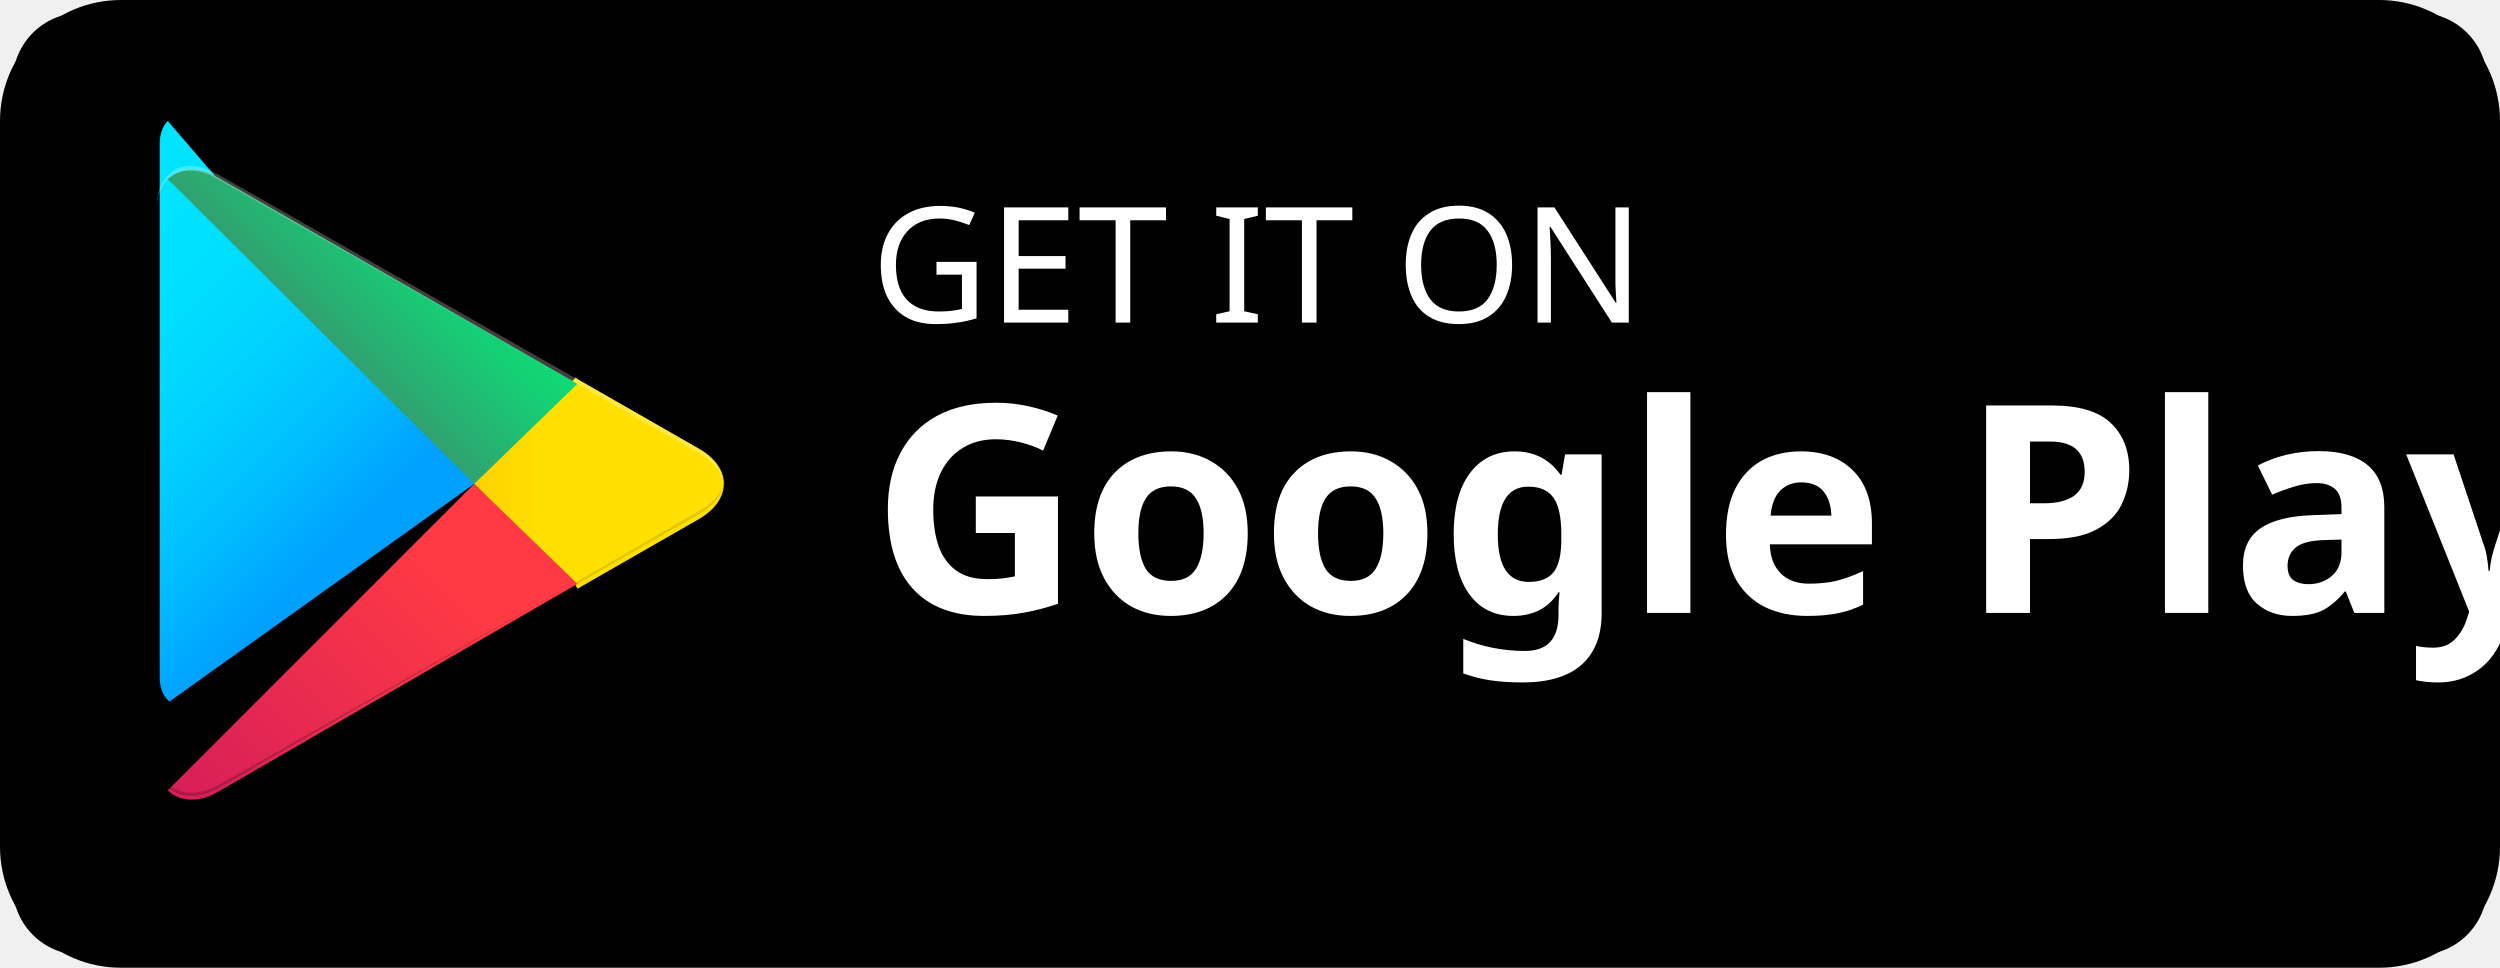
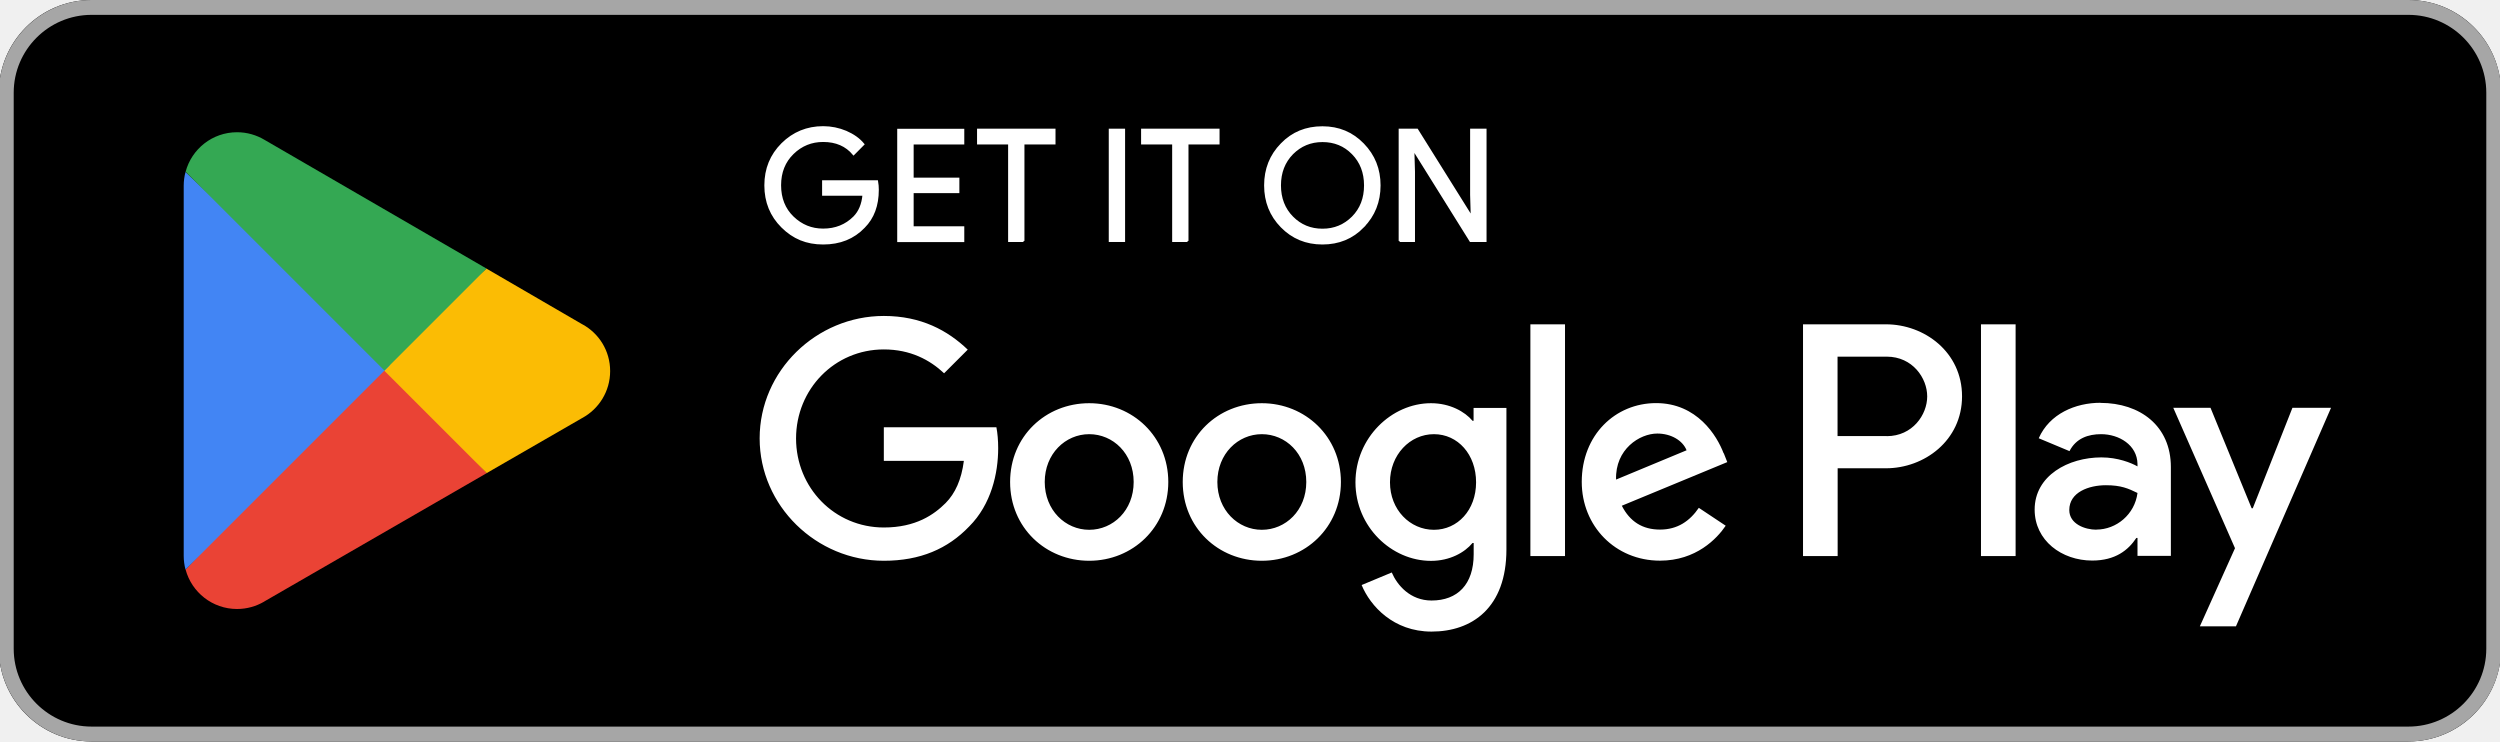
- <svg xmlns="http://www.w3.org/2000/svg" width="155" height="60" viewBox="0 0 155 60">
-   <rect width="155" height="60" rx="7.5" fill="#000" />
+ <svg xmlns="http://www.w3.org/2000/svg" id="artwork" version="1.1" viewBox="0 0 238.96 70.87">
+   <defs>
+     <style>
+       .st0 {
+         fill: #4285f4;
+       }
+ 
+       .st1 {
+         fill: #a6a6a6;
+       }
+ 
+       .st2 {
+         stroke: #fff;
+         stroke-miterlimit: 10;
+         stroke-width: .2px;
+       }
+ 
+       .st2, .st3 {
+         fill: #fff;
+       }
+ 
+       .st4 {
+         fill: #34a853;
+       }
+ 
+       .st5 {
+         fill: #fbbc04;
+       }
+ 
+       .st6 {
+         fill: #ea4335;
+       }
+     </style>
+   </defs>
+   <rect x="-.11" width="239.17" height="70.87" rx="8.86" ry="8.86" />
+   <path class="st1" d="M230.21,1.42c4.1,0,7.44,3.34,7.44,7.44v53.15c0,4.1-3.34,7.44-7.44,7.44H8.75c-4.1,0-7.44-3.34-7.44-7.44V8.86C1.31,4.76,4.65,1.42,8.75,1.42h221.46M230.21,0H8.75C3.88,0-.11,3.99-.11,8.86v53.15c0,4.87,3.99,8.86,8.86,8.86h221.46c4.87,0,8.86-3.99,8.86-8.86V8.86c0-4.87-3.99-8.86-8.86-8.86h0Z" />
  <g>
-     <path fill="#fff" d="M5,1h145c2.2,0,4,1.8,4,4v50c0,2.2-1.8,4-4,4H5c-2.2,0-4-1.8-4-4V5C1,2.8,2.8,1,5,1z" />
-     <path fill="#000" d="M5,0.8h145c2.3,0,4.2,1.9,4.2,4.2v50c0,2.3-1.9,4.2-4.2,4.2H5c-2.3,0-4.2-1.9-4.2-4.2V5 C0.8,2.7,2.7,0.8,5,0.8z" />
-     <linearGradient id="a" x1="21.8" y1="33.29" x2="5.02" y2="16.51" gradientUnits="userSpaceOnUse">
-       <stop offset="0" stop-color="#00a0ff" />
-       <stop offset=".01" stop-color="#00a1ff" />
-       <stop offset=".26" stop-color="#00beff" />
-       <stop offset=".51" stop-color="#00d2ff" />
-       <stop offset=".76" stop-color="#00dfff" />
-       <stop offset="1" stop-color="#00e3ff" />
-     </linearGradient>
-     <path fill="url(#a)" d="M10.4,7.5c-0.3,0.3-0.5,0.8-0.5,1.4V42c0,0.6,0.2,1.1,0.5,1.4l0.1,0.1L29.4,30V29.6L10.4,7.5L10.4,7.5z" />
-     <linearGradient id="b" x1="33.83" y1="30" x2="9.64" y2="30" gradientUnits="userSpaceOnUse">
-       <stop offset="0" stop-color="#ffe000" />
-       <stop offset=".41" stop-color="#ffbd00" />
-       <stop offset=".78" stop-color="orange" />
-       <stop offset="1" stop-color="#ff9c00" />
-     </linearGradient>
-     <path fill="url(#b)" d="M35.7,36.3l-6.3-6.3V30v-0.3l6.3-6.3l0.1,0.1l7.5,4.3c2.1,1.2,2.1,3.2,0,4.4l-7.5,4.3L35.7,36.3z" />
-     <linearGradient id="c" x1="24.83" y1="32.54" x2="2.07" y2="55.3" gradientUnits="userSpaceOnUse">
-       <stop offset="0" stop-color="#ff3a44" />
-       <stop offset="1" stop-color="#c31162" />
-     </linearGradient>
-     <path fill="url(#c)" d="M35.8,36.2L29.4,30L10.4,49c0.7,0.7,1.9,0.8,3.1,0.1L35.8,36.2" />
-     <linearGradient id="d" x1="7.3" y1="8.23" x2="17.46" y2="-1.93" gradientUnits="userSpaceOnUse">
-       <stop offset="0" stop-color="#32a071" />
-       <stop offset=".07" stop-color="#2da771" />
-       <stop offset=".48" stop-color="#15cf74" />
-       <stop offset=".8" stop-color="#06e775" />
-       <stop offset="1" stop-color="#00f076" />
-     </linearGradient>
-     <path fill="url(#d)" d="M35.8,23.8L13.5,11c-1.2-0.7-2.4-0.6-3.1,0.1L29.4,30L35.8,23.8z" />
-     <path opacity=".2" d="M35.7,36.1l-22.2,12.6c-1.1,0.6-2.2,0.6-3,0l0,0l-0.1,0.1l0,0l0.1,0.1l0,0c0.8,0.6,1.9,0.6,3,0L35.7,36.1 L35.7,36.1z" />
-     <path opacity=".12" d="M10.4,48.8c-0.3-0.3-0.5-0.8-0.5-1.4v0.1c0,0.6,0.2,1.1,0.5,1.4V48.8L10.4,48.8z" />
-     <path opacity=".12" d="M43.3,31.7l-7.6,4.4l0.1,0.1l7.5-4.3c1.1-0.6,1.6-1.4,1.6-2.2v0.1C44.9,30.3,44.4,31.1,43.3,31.7z" />
-     <path opacity=".25" fill="#fff" d="M13.5,11.1l29.8,17c1.1,0.6,1.6,1.4,1.6,2.2V30c0-0.8-0.5-1.6-1.6-2.2l-29.8-17 c-2.1-1.2-3.8-0.2-3.8,2.2v0.1C9.7,10.9,11.4,9.9,13.5,11.1z" />
+     <path class="st2" d="M83.9,18.15c0,1.48-.44,2.67-1.32,3.55-1,1.05-2.3,1.57-3.9,1.57s-2.84-.53-3.91-1.59c-1.07-1.06-1.61-2.38-1.61-3.96s.54-2.89,1.61-3.96c1.07-1.06,2.38-1.6,3.91-1.6.76,0,1.49.15,2.18.44.69.3,1.25.69,1.66,1.19l-.93.94c-.7-.84-1.67-1.26-2.91-1.26-1.12,0-2.09.39-2.9,1.18s-1.22,1.81-1.22,3.06.41,2.28,1.22,3.06c.82.79,1.78,1.18,2.9,1.18,1.19,0,2.18-.4,2.97-1.19.51-.52.81-1.23.89-2.15h-3.86v-1.28h5.15c.05.28.07.54.07.8Z" />
+     <path class="st2" d="M92.07,13.71h-4.84v3.37h4.37v1.28h-4.37v3.37h4.84v1.31h-6.21v-10.63h6.21v1.31h0Z" />
+     <path class="st2" d="M97.83,23.03h-1.37v-9.32h-2.97v-1.31h7.3v1.31h-2.97s0,9.32,0,9.32Z" />
+     <path class="st2" d="M106.08,23.03v-10.63h1.36v10.63h-1.36Z" />
+     <path class="st2" d="M113.51,23.03h-1.37v-9.32h-2.97v-1.31h7.3v1.31h-2.97s0,9.32,0,9.32Z" />
+     <path class="st2" d="M130.3,21.66c-1.05,1.08-2.34,1.61-3.9,1.61s-2.85-.54-3.9-1.61c-1.05-1.07-1.57-2.39-1.57-3.94s.52-2.87,1.57-3.94c1.04-1.08,2.34-1.61,3.9-1.61s2.84.54,3.89,1.62c1.05,1.08,1.57,2.39,1.57,3.93s-.52,2.87-1.57,3.94ZM123.52,20.77c.79.8,1.75,1.19,2.89,1.19s2.1-.4,2.89-1.19c.79-.8,1.18-1.81,1.18-3.05s-.4-2.26-1.18-3.05c-.78-.8-1.75-1.19-2.89-1.19s-2.1.4-2.89,1.19c-.78.8-1.18,1.81-1.18,3.05s.4,2.26,1.18,3.05Z" />
+     <path class="st2" d="M133.79,23.03v-10.63h1.66l5.17,8.27h.06l-.06-2.05v-6.22h1.37v10.63h-1.43l-5.41-8.67h-.06l.06,2.05v6.62h-1.37,0Z" />
  </g>
-   <g fill="#fff">
-     <text x="54" y="20" font-family="sans-serif" font-size="10">GET IT ON</text>
-     <text x="54" y="38" font-family="sans-serif" font-size="18" font-weight="600">Google Play</text>
+   <path class="st3" d="M120.61,38.54c-4.17,0-7.56,3.17-7.56,7.53s3.4,7.53,7.56,7.53,7.56-3.2,7.56-7.53-3.4-7.53-7.56-7.53ZM120.61,50.64c-2.28,0-4.25-1.88-4.25-4.57s1.97-4.57,4.25-4.57,4.25,1.85,4.25,4.57-1.97,4.57-4.25,4.57ZM104.11,38.54c-4.17,0-7.56,3.17-7.56,7.53s3.4,7.53,7.56,7.53,7.56-3.2,7.56-7.53-3.4-7.53-7.56-7.53ZM104.11,50.64c-2.28,0-4.25-1.88-4.25-4.57s1.97-4.57,4.25-4.57,4.25,1.85,4.25,4.57-1.97,4.57-4.25,4.57ZM84.48,40.85v3.2h7.65c-.23,1.8-.83,3.11-1.74,4.03-1.11,1.11-2.85,2.34-5.91,2.34-4.71,0-8.39-3.8-8.39-8.51s3.68-8.51,8.39-8.51c2.54,0,4.4,1,5.76,2.28l2.26-2.26c-1.91-1.83-4.45-3.22-8.02-3.22-6.45,0-11.87,5.25-11.87,11.7s5.42,11.7,11.87,11.7c3.48,0,6.11-1.14,8.16-3.28,2.11-2.11,2.77-5.08,2.77-7.48,0-.74-.06-1.43-.17-2h-10.76,0ZM164.75,43.33c-.63-1.68-2.54-4.8-6.45-4.8s-7.11,3.05-7.11,7.53c0,4.22,3.2,7.53,7.48,7.53,3.45,0,5.45-2.11,6.28-3.34l-2.57-1.71c-.86,1.26-2.03,2.08-3.71,2.08s-2.88-.77-3.65-2.28l10.08-4.17-.34-.86h0ZM154.47,45.84c-.09-2.91,2.26-4.4,3.94-4.4,1.31,0,2.43.66,2.8,1.6l-6.74,2.8ZM146.28,53.15h3.31v-22.15h-3.31v22.15ZM140.86,40.22h-.11c-.74-.88-2.17-1.68-3.97-1.68-3.77,0-7.22,3.31-7.22,7.56s3.45,7.51,7.22,7.51c1.8,0,3.22-.8,3.97-1.71h.11v1.08c0,2.88-1.54,4.42-4.03,4.42-2.03,0-3.28-1.46-3.8-2.68l-2.88,1.2c.83,2,3.03,4.45,6.68,4.45,3.88,0,7.16-2.28,7.16-7.85v-13.53h-3.14v1.23ZM137.06,50.64c-2.28,0-4.2-1.91-4.2-4.54s1.91-4.6,4.2-4.6,4.03,1.94,4.03,4.6-1.77,4.54-4.03,4.54ZM180.26,31h-7.92v22.15h3.31v-8.39h4.62c3.66,0,7.27-2.65,7.27-6.88s-3.6-6.88-7.27-6.88ZM180.34,41.68h-4.7v-7.59h4.7c2.47,0,3.87,2.05,3.87,3.8s-1.4,3.8-3.87,3.8h0ZM200.77,38.5c-2.39,0-4.87,1.05-5.9,3.39l2.94,1.23c.63-1.23,1.79-1.62,3.02-1.62,1.71,0,3.45,1.03,3.48,2.85v.23c-.6-.34-1.88-.86-3.45-.86-3.16,0-6.38,1.74-6.38,4.99,0,2.96,2.59,4.87,5.5,4.87,2.22,0,3.45-1,4.22-2.16h.11v1.71h3.19v-8.49c0-3.93-2.94-6.13-6.73-6.13h0ZM200.38,50.63c-1.08,0-2.59-.54-2.59-1.88,0-1.71,1.88-2.37,3.5-2.37,1.45,0,2.14.31,3.02.74-.26,2.05-2.02,3.5-3.93,3.5ZM219.12,38.98l-3.79,9.6h-.11l-3.93-9.6h-3.56l5.9,13.42-3.36,7.47h3.45l9.09-20.89h-3.68ZM189.35,53.15h3.31v-22.15h-3.31v22.15Z" />
+   <g>
+     <path class="st6" d="M36.6,34.41l-18.86,20.02s0,0,0,.01c.58,2.17,2.56,3.77,4.92,3.77.94,0,1.83-.26,2.58-.7l.06-.04,21.23-12.25-9.94-10.82Z" />
+     <path class="st5" d="M55.68,31h-.02s-9.17-5.33-9.17-5.33l-10.33,9.19,10.36,10.36,9.12-5.26c1.6-.86,2.68-2.55,2.68-4.49s-1.07-3.61-2.65-4.47h0Z" />
+     <path class="st0" d="M17.73,16.44c-.11.42-.17.86-.17,1.31v35.38c0,.45.06.89.17,1.31l19.51-19.51-19.51-18.49Z" />
+     <path class="st4" d="M36.74,35.43l9.76-9.76-21.21-12.3c-.77-.46-1.67-.73-2.63-.73-2.36,0-4.34,1.6-4.92,3.78h0s19,19,19,19h0Z" />
  </g>
</svg>
